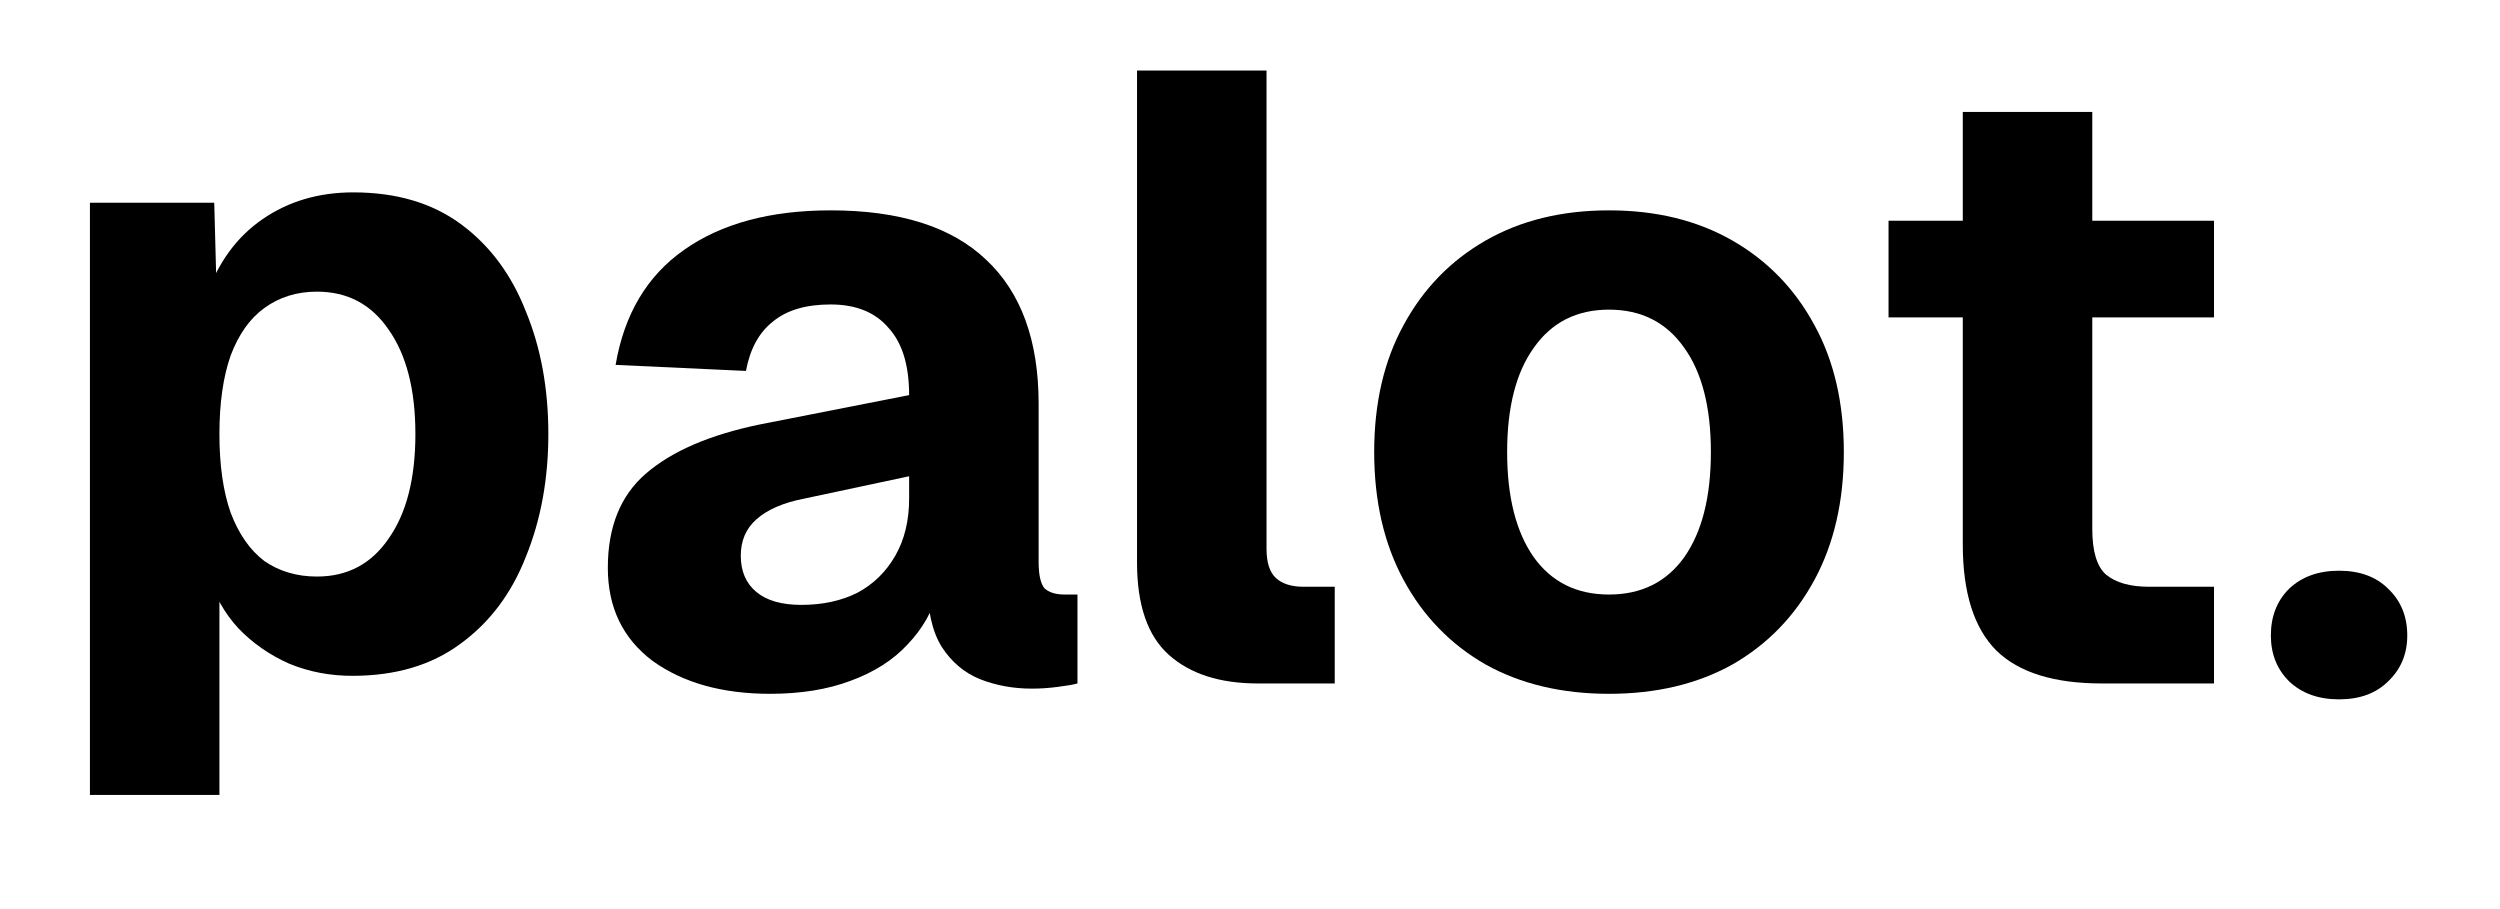
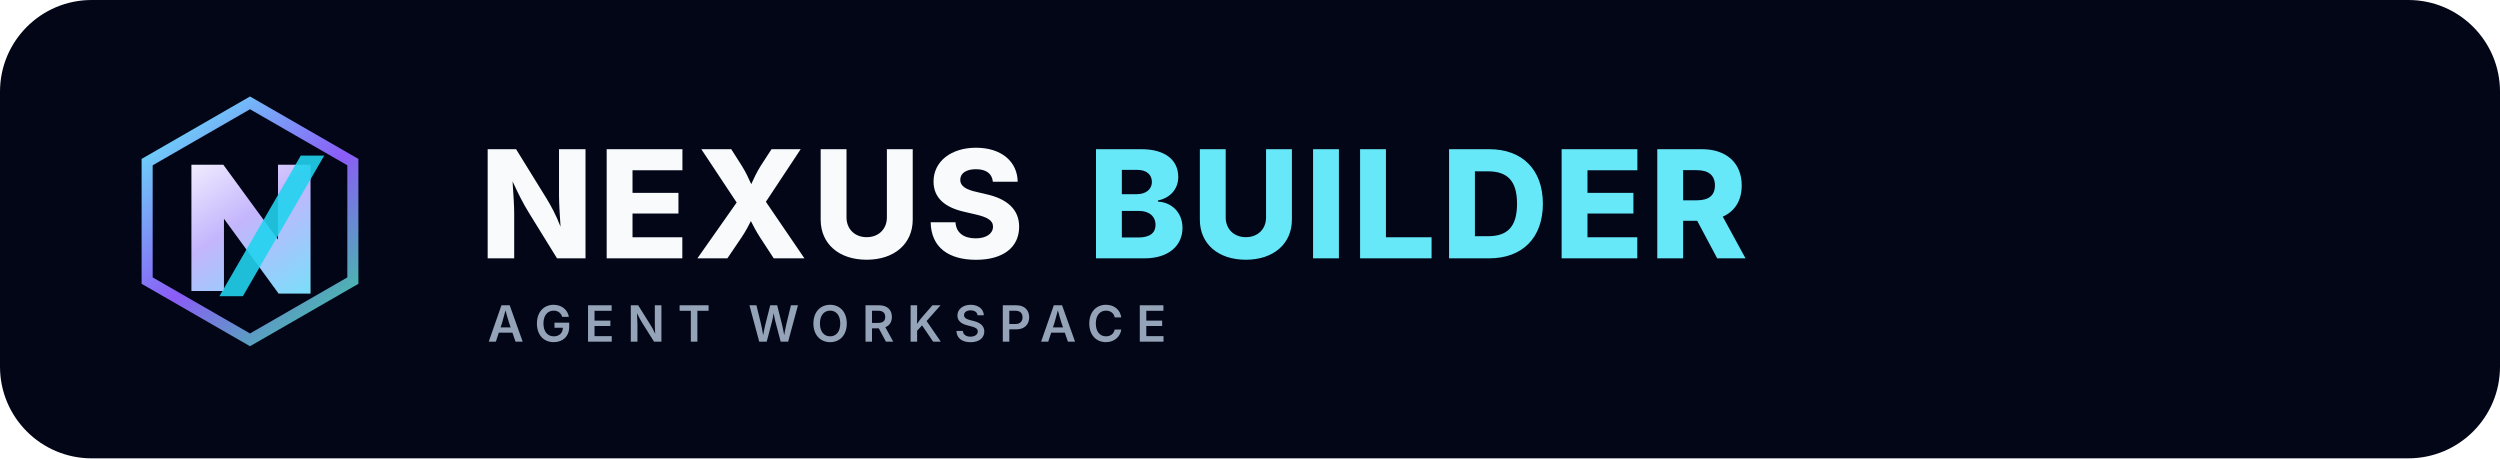
- <svg xmlns="http://www.w3.org/2000/svg" width="278" height="101" viewBox="352 253 278 101" fill="none">
-   <path d="M612.104 330.768C609.8 330.768 607.944 330.096 606.536 328.752C605.192 327.408 604.52 325.712 604.52 323.664C604.52 321.552 605.192 319.824 606.536 318.48C607.944 317.136 609.8 316.464 612.104 316.464C614.408 316.464 616.232 317.136 617.576 318.48C618.984 319.824 619.688 321.552 619.688 323.664C619.688 325.712 618.984 327.408 617.576 328.752C616.232 330.096 614.408 330.768 612.104 330.768Z" fill="currentColor" />
-   <path d="M585.718 329C580.406 329 576.502 327.784 574.006 325.352C571.51 322.856 570.262 318.92 570.262 313.544V265.448H584.662V311.816C584.662 314.312 585.174 316.008 586.198 316.904C587.286 317.8 588.886 318.248 590.998 318.248H598.198V329H585.718ZM562.006 288.296V277.544H598.198V288.296H562.006Z" fill="currentColor" />
-   <path d="M530.922 330.152C525.674 330.152 521.098 329.064 517.194 326.888C513.29 324.648 510.25 321.512 508.074 317.48C505.898 313.448 504.81 308.712 504.81 303.272C504.81 297.832 505.898 293.128 508.074 289.16C510.25 285.128 513.29 281.992 517.194 279.752C521.098 277.512 525.674 276.392 530.922 276.392C536.17 276.392 540.746 277.512 544.65 279.752C548.554 281.992 551.594 285.128 553.77 289.16C555.946 293.128 557.034 297.832 557.034 303.272C557.034 308.712 555.946 313.448 553.77 317.48C551.594 321.512 548.554 324.648 544.65 326.888C540.746 329.064 536.17 330.152 530.922 330.152ZM530.922 319.112C534.506 319.112 537.29 317.736 539.274 314.984C541.258 312.168 542.25 308.264 542.25 303.272C542.25 298.28 541.258 294.408 539.274 291.656C537.29 288.84 534.506 287.432 530.922 287.432C527.338 287.432 524.554 288.84 522.57 291.656C520.586 294.408 519.594 298.28 519.594 303.272C519.594 308.264 520.586 312.168 522.57 314.984C524.554 317.736 527.338 319.112 530.922 319.112Z" fill="currentColor" />
-   <path d="M491.878 329C487.654 329 484.358 327.944 481.99 325.832C479.622 323.72 478.438 320.296 478.438 315.56V260.84H492.838V314.024C492.838 315.56 493.19 316.648 493.894 317.288C494.598 317.928 495.622 318.248 496.965 318.248H500.422V329H491.878Z" fill="currentColor" />
-   <path d="M437.639 330.152C432.327 330.152 427.975 328.936 424.583 326.504C421.255 324.008 419.591 320.552 419.591 316.136C419.591 311.592 420.999 308.104 423.815 305.672C426.695 303.176 430.919 301.352 436.487 300.2L453.095 296.936C453.095 293.608 452.327 291.112 450.791 289.448C449.319 287.72 447.175 286.856 444.359 286.856C441.607 286.856 439.463 287.496 437.927 288.776C436.391 289.992 435.399 291.816 434.951 294.248L420.455 293.576C421.415 287.944 423.943 283.688 428.039 280.808C432.199 277.864 437.639 276.392 444.359 276.392C452.039 276.392 457.799 278.216 461.639 281.864C465.543 285.512 467.495 290.856 467.495 297.896V315.464C467.495 316.936 467.719 317.928 468.167 318.44C468.679 318.888 469.415 319.112 470.375 319.112H471.815V329C471.367 329.128 470.631 329.256 469.607 329.384C468.647 329.512 467.687 329.576 466.727 329.576C464.679 329.576 462.759 329.224 460.967 328.52C459.239 327.816 457.831 326.632 456.743 324.968C455.655 323.24 455.111 320.808 455.111 317.672L456.359 318.632C455.719 320.936 454.567 322.952 452.903 324.68C451.303 326.408 449.191 327.752 446.567 328.712C444.007 329.672 441.031 330.152 437.639 330.152ZM441.095 320.264C443.463 320.264 445.543 319.816 447.335 318.92C449.127 317.96 450.535 316.584 451.559 314.792C452.583 313 453.095 310.888 453.095 308.456V305.96L441.383 308.456C439.079 308.904 437.319 309.672 436.103 310.76C434.951 311.784 434.375 313.128 434.375 314.792C434.375 316.52 434.951 317.864 436.103 318.824C437.255 319.784 438.919 320.264 441.095 320.264Z" fill="currentColor" />
-   <path d="M362 341.4V275.544H375.824L376.112 286.392L374.96 285.912C376.24 282.2 378.32 279.352 381.2 277.368C384.08 275.384 387.44 274.392 391.28 274.392C396.08 274.392 400.08 275.576 403.28 277.944C406.48 280.312 408.88 283.544 410.48 287.64C412.144 291.672 412.976 296.216 412.976 301.272C412.976 306.264 412.144 310.808 410.48 314.904C408.88 319 406.448 322.232 403.184 324.6C399.984 326.968 395.984 328.152 391.184 328.152C388.688 328.152 386.352 327.704 384.176 326.808C382 325.848 380.112 324.536 378.512 322.872C376.976 321.208 375.856 319.224 375.152 316.92L376.4 316.152V341.4H362ZM387.248 317.112C390.64 317.112 393.296 315.704 395.216 312.888C397.2 310.072 398.192 306.2 398.192 301.272C398.192 296.344 397.2 292.472 395.216 289.656C393.296 286.84 390.64 285.432 387.248 285.432C385.008 285.432 383.056 286.04 381.392 287.256C379.792 288.408 378.544 290.168 377.648 292.536C376.816 294.904 376.4 297.816 376.4 301.272C376.4 304.728 376.816 307.64 377.648 310.008C378.544 312.376 379.792 314.168 381.392 315.384C383.056 316.536 385.008 317.112 387.248 317.112Z" fill="currentColor" />
+ <svg xmlns="http://www.w3.org/2000/svg" width="1200" height="220" viewBox="0 0 1200 220" fill="none">
+   <rect width="1200" height="220" rx="44" fill="#020617" />
+   <g transform="translate(40 30) scale(0.15625)">
+     <defs>
+       <linearGradient id="bg" x1="120" y1="80" x2="904" y2="944" gradientUnits="userSpaceOnUse">
+         <stop offset="0" stop-color="#0B1020" />
+         <stop offset="0.44" stop-color="#111827" />
+         <stop offset="1" stop-color="#042F2E" />
+       </linearGradient>
+       <linearGradient id="edge" x1="218" y1="138" x2="820" y2="858" gradientUnits="userSpaceOnUse">
+         <stop offset="0" stop-color="#67E8F9" />
+         <stop offset="0.52" stop-color="#8B5CF6" />
+         <stop offset="1" stop-color="#34D399" />
+       </linearGradient>
+       <linearGradient id="core" x1="320" y1="226" x2="704" y2="798" gradientUnits="userSpaceOnUse">
+         <stop offset="0" stop-color="#FFFFFF" />
+         <stop offset="0.45" stop-color="#C4B5FD" />
+         <stop offset="1" stop-color="#67E8F9" />
+       </linearGradient>
+       <filter id="glow" x="100" y="76" width="824" height="872" filterUnits="userSpaceOnUse" color-interpolation-filters="sRGB">
+         <feGaussianBlur stdDeviation="22" result="blur" />
+         <feColorMatrix in="blur" type="matrix" values="0 0 0 0 0.247 0 0 0 0 0.902 0 0 0 0 0.961 0 0 0 0.42 0" />
+         <feBlend in="SourceGraphic" />
+       </filter>
+     </defs>
+     <path d="M512 124L828 306V670L512 852L196 670V306L512 124Z" fill="#020617" fill-opacity="0.6" stroke="url(#edge)" stroke-width="34" />
+     <path d="M332 702V314H430L598 544V314H698V710H600L432 480V702H332Z" fill="url(#core)" />
+     <path d="M418 718L668 286H740L490 718H418Z" fill="#22D3EE" fill-opacity="0.9" />
+   </g>
+   <text x="230" y="124" fill="#F8FAFC" font-family="Inter, Arial, sans-serif" font-size="72" font-weight="800" letter-spacing="2">NEXUS</text>
+   <text x="522" y="124" fill="#67E8F9" font-family="Inter, Arial, sans-serif" font-size="72" font-weight="800" letter-spacing="2">BUILDER</text>
+   <text x="234" y="164" fill="#94A3B8" font-family="Inter, Arial, sans-serif" font-size="24" font-weight="600" letter-spacing="6">AGENT WORKSPACE</text>
</svg>
